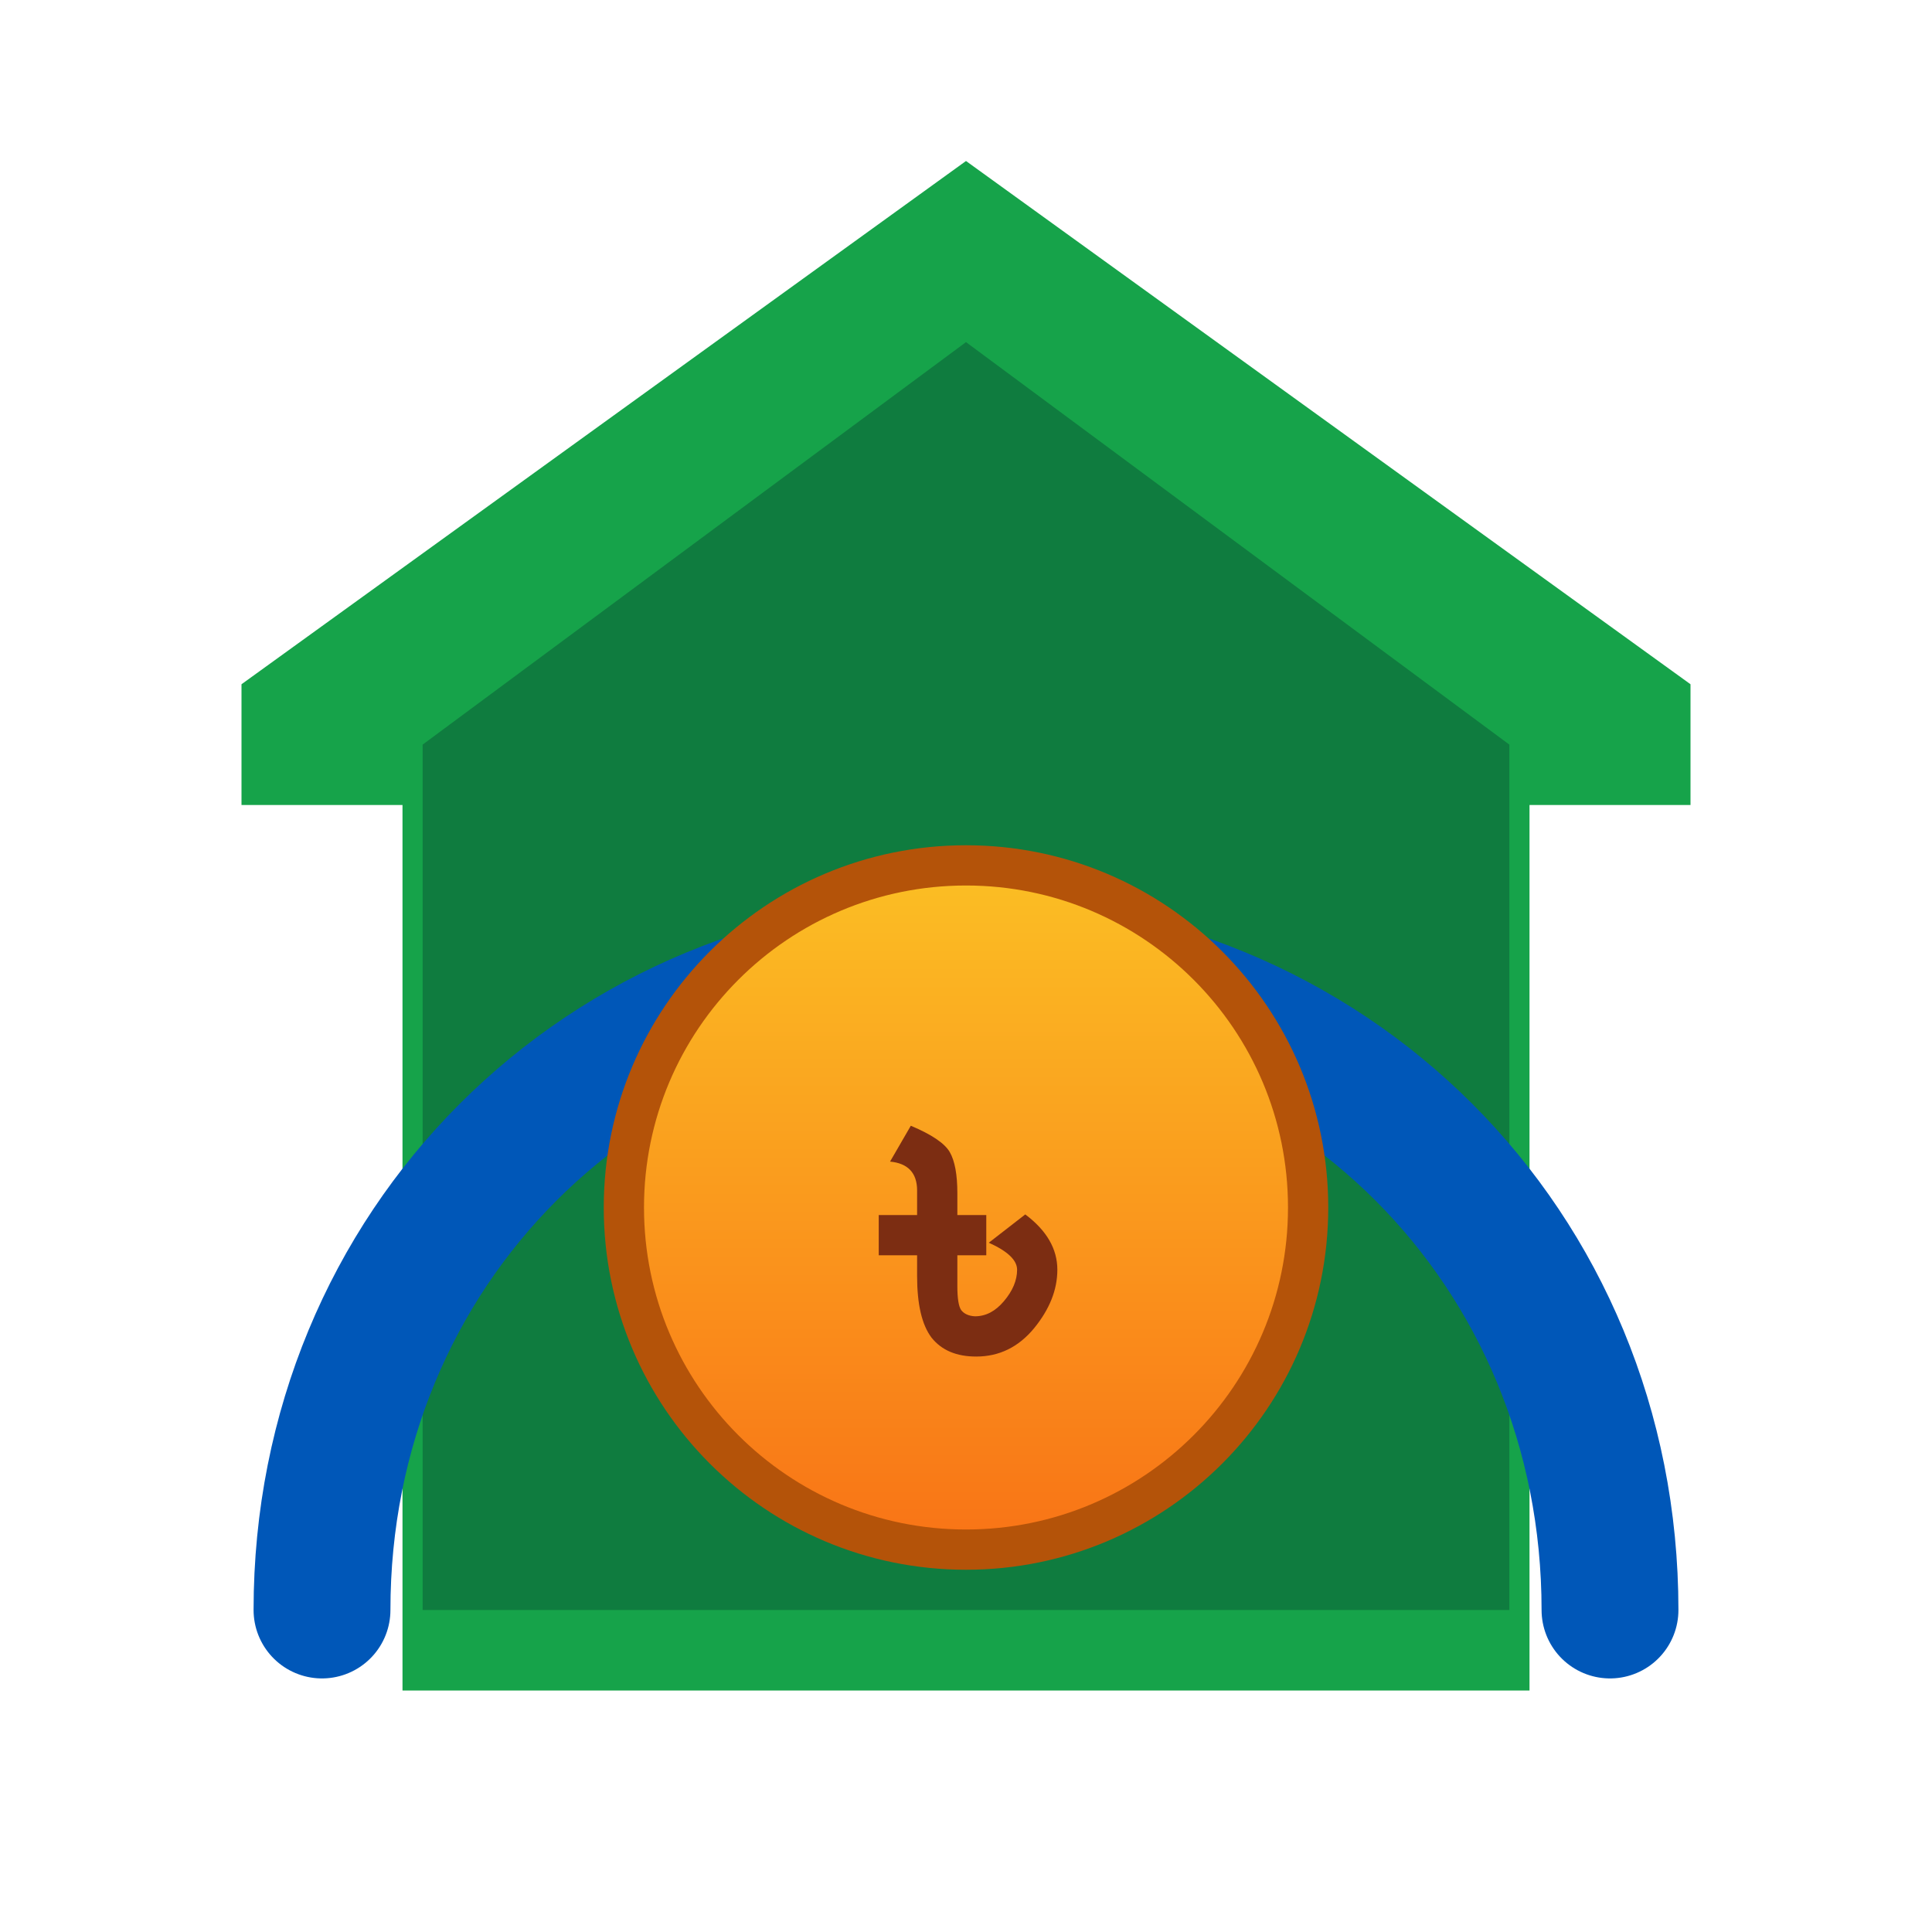
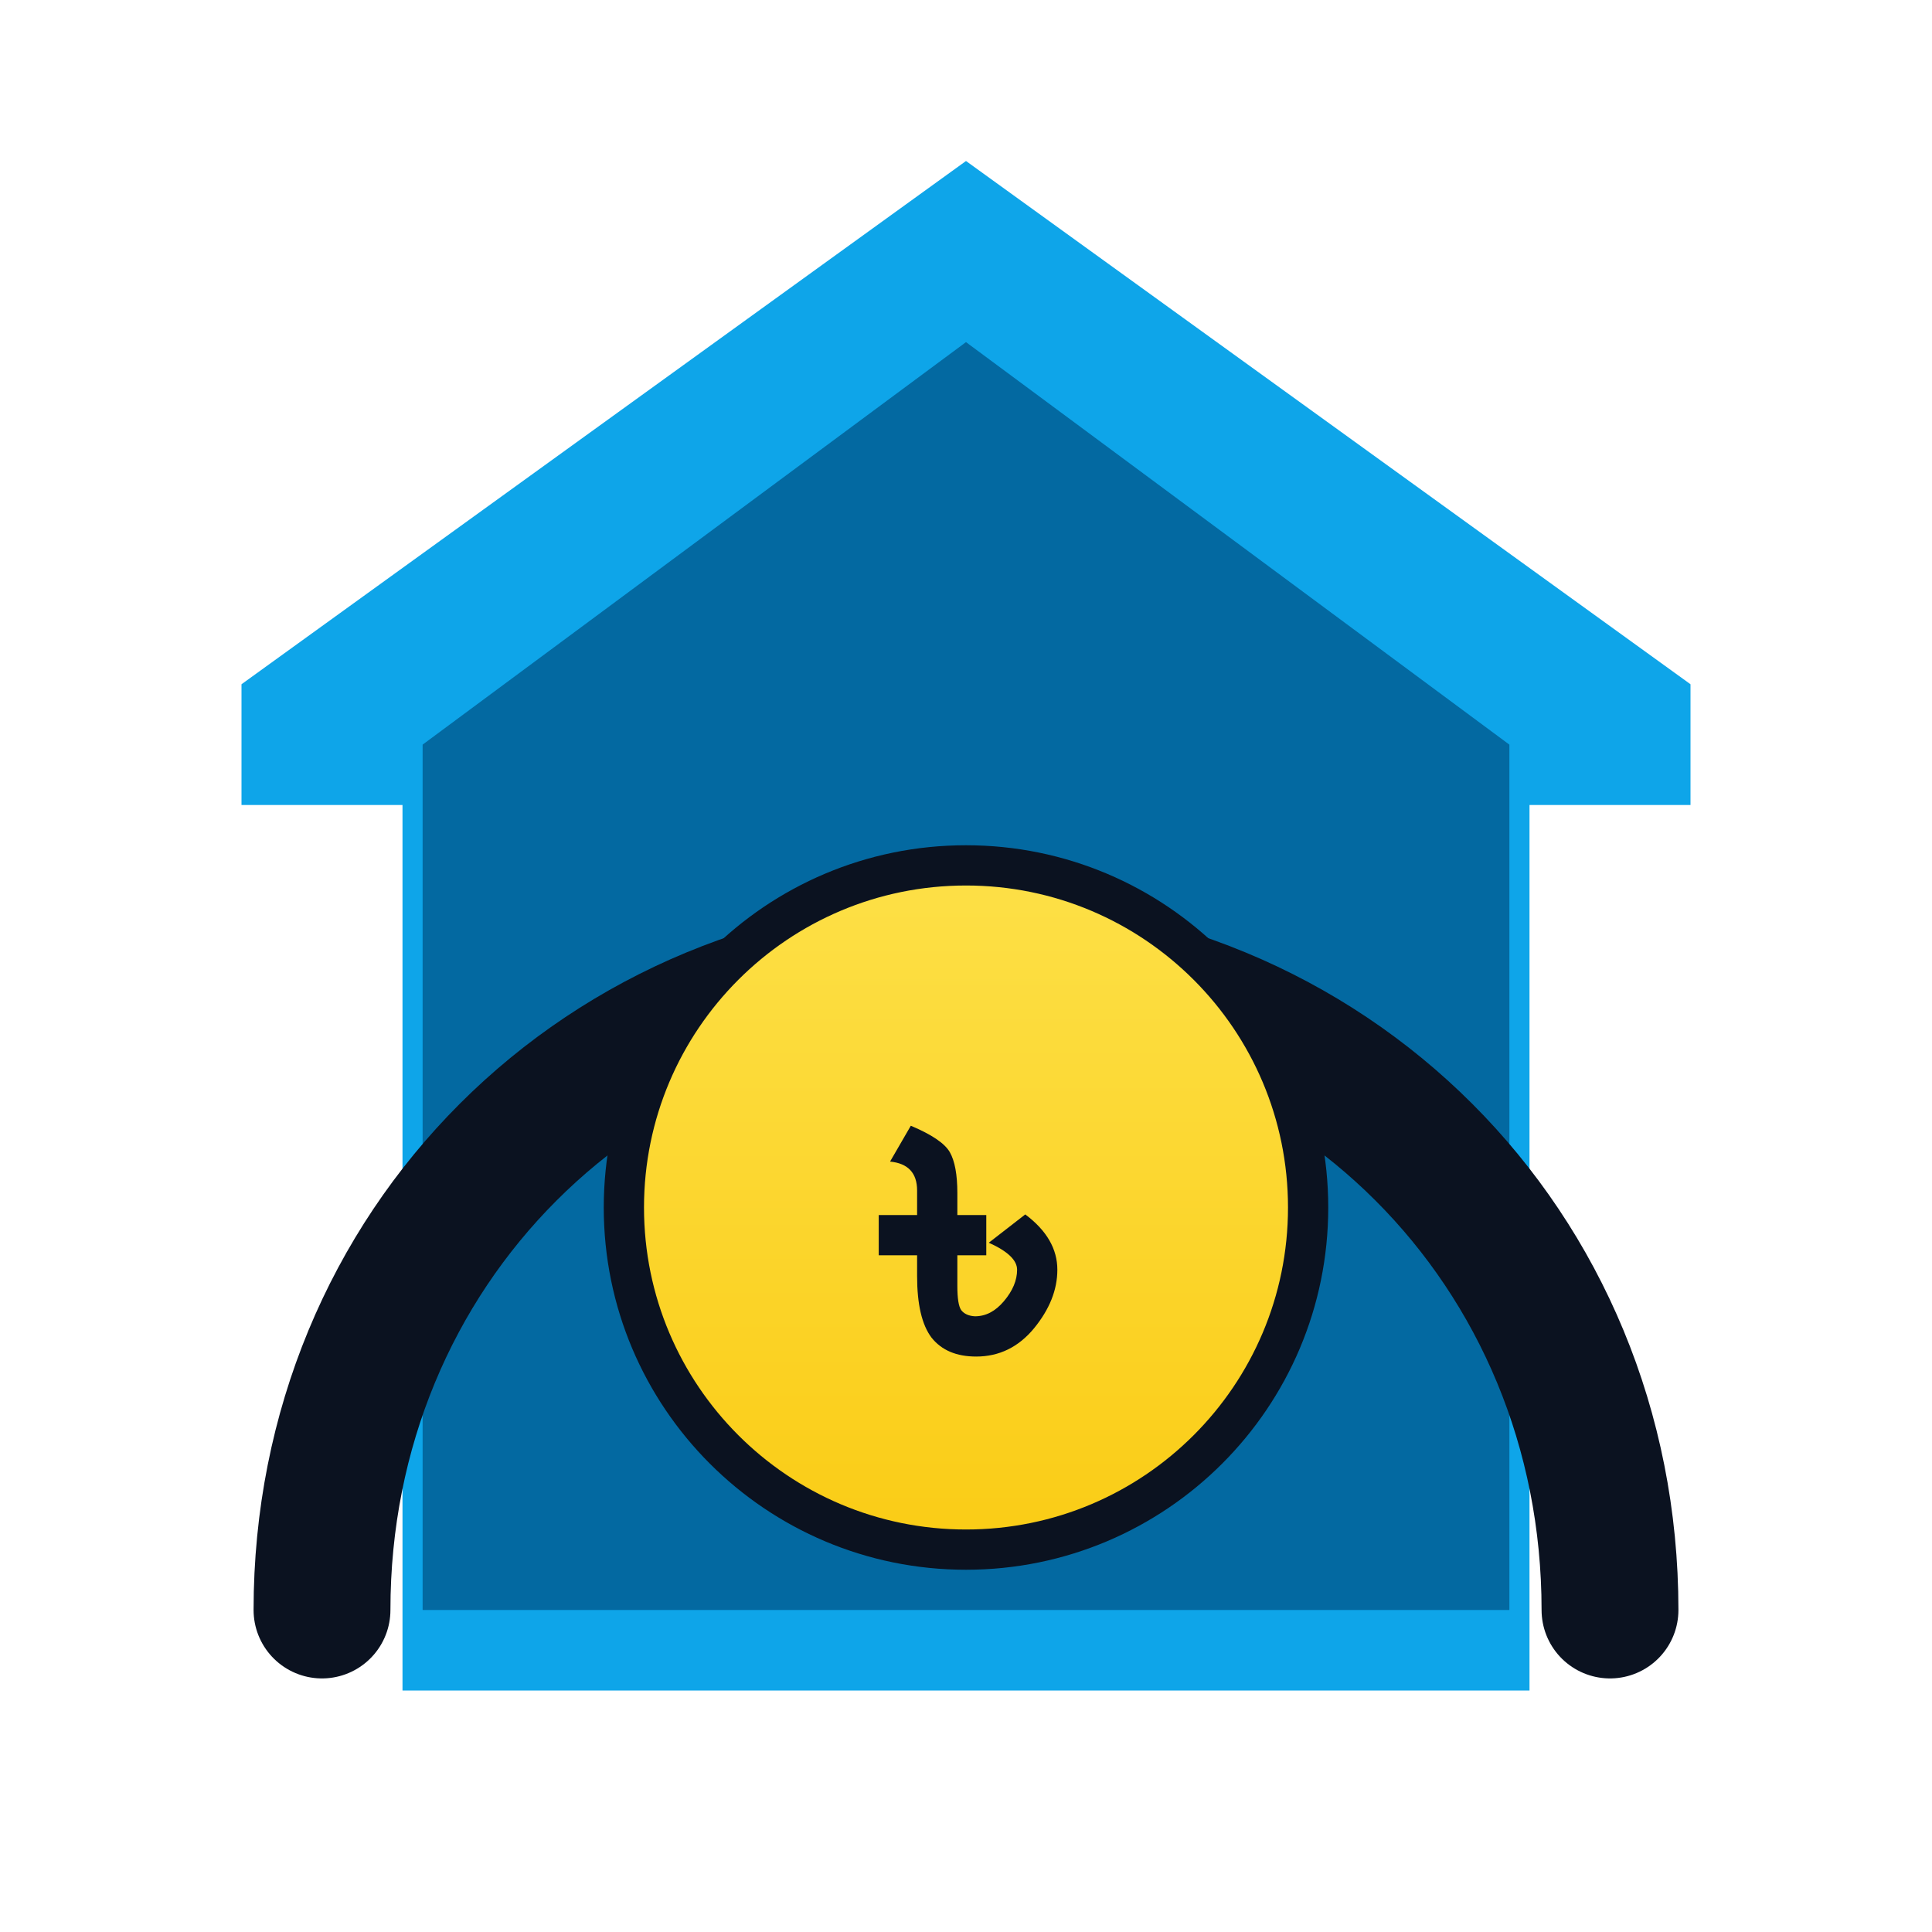
<svg xmlns="http://www.w3.org/2000/svg" viewBox="0 0 48 48" width="48" height="48" role="img" aria-label="Family Finance">
  <defs>
    <linearGradient id="c" x1="0" y1="0" x2="0" y2="1">
-       <stop offset="0" stop-color="#FBBF24" />
-       <stop offset="1" stop-color="#F97316" />
+       <stop offset="0" stop-color="#FDE047" />
+       <stop offset="1" stop-color="#FACC15" />
    </linearGradient>
  </defs>
-   <path d="M24 4 6 17v3h4v22h28V20h4v-3L24 4z" fill="#16A34A" />
-   <path d="M24 8.5 10.5 18.5V40h27V18.5L24 8.5z" fill="#0F7C3F" />
-   <path d="M8 40c0-9 7-16 16-16s16 7 16 16" fill="none" stroke="#0057B8" stroke-width="3.4" stroke-linecap="round" />
+   <path d="M24 4 6 17v3h4v22h28V20h4v-3L24 4z" fill="#0EA5E9" />
+   <path d="M24 8.5 10.5 18.5V40h27V18.5L24 8.5z" fill="#0369A1" />
+   <path d="M8 40c0-9 7-16 16-16s16 7 16 16" fill="none" stroke="#0B1220" stroke-width="3.4" stroke-linecap="round" />
  <circle cx="24" cy="30" r="8.5" fill="url(#c)" />
-   <circle cx="24" cy="30" r="8.5" fill="none" stroke="#B45309" stroke-width="1" />
-   <text x="24" y="34.5" text-anchor="middle" font-family="'Segoe UI', system-ui, sans-serif" font-size="11" font-weight="800" fill="#7C2D12">৳</text>
+   <circle cx="24" cy="30" r="8.5" fill="none" stroke="#0B1220" stroke-width="1" />
+   <text x="24" y="34.5" text-anchor="middle" font-family="'Segoe UI', system-ui, sans-serif" font-size="11" font-weight="800" fill="#0B1220">৳</text>
</svg>
